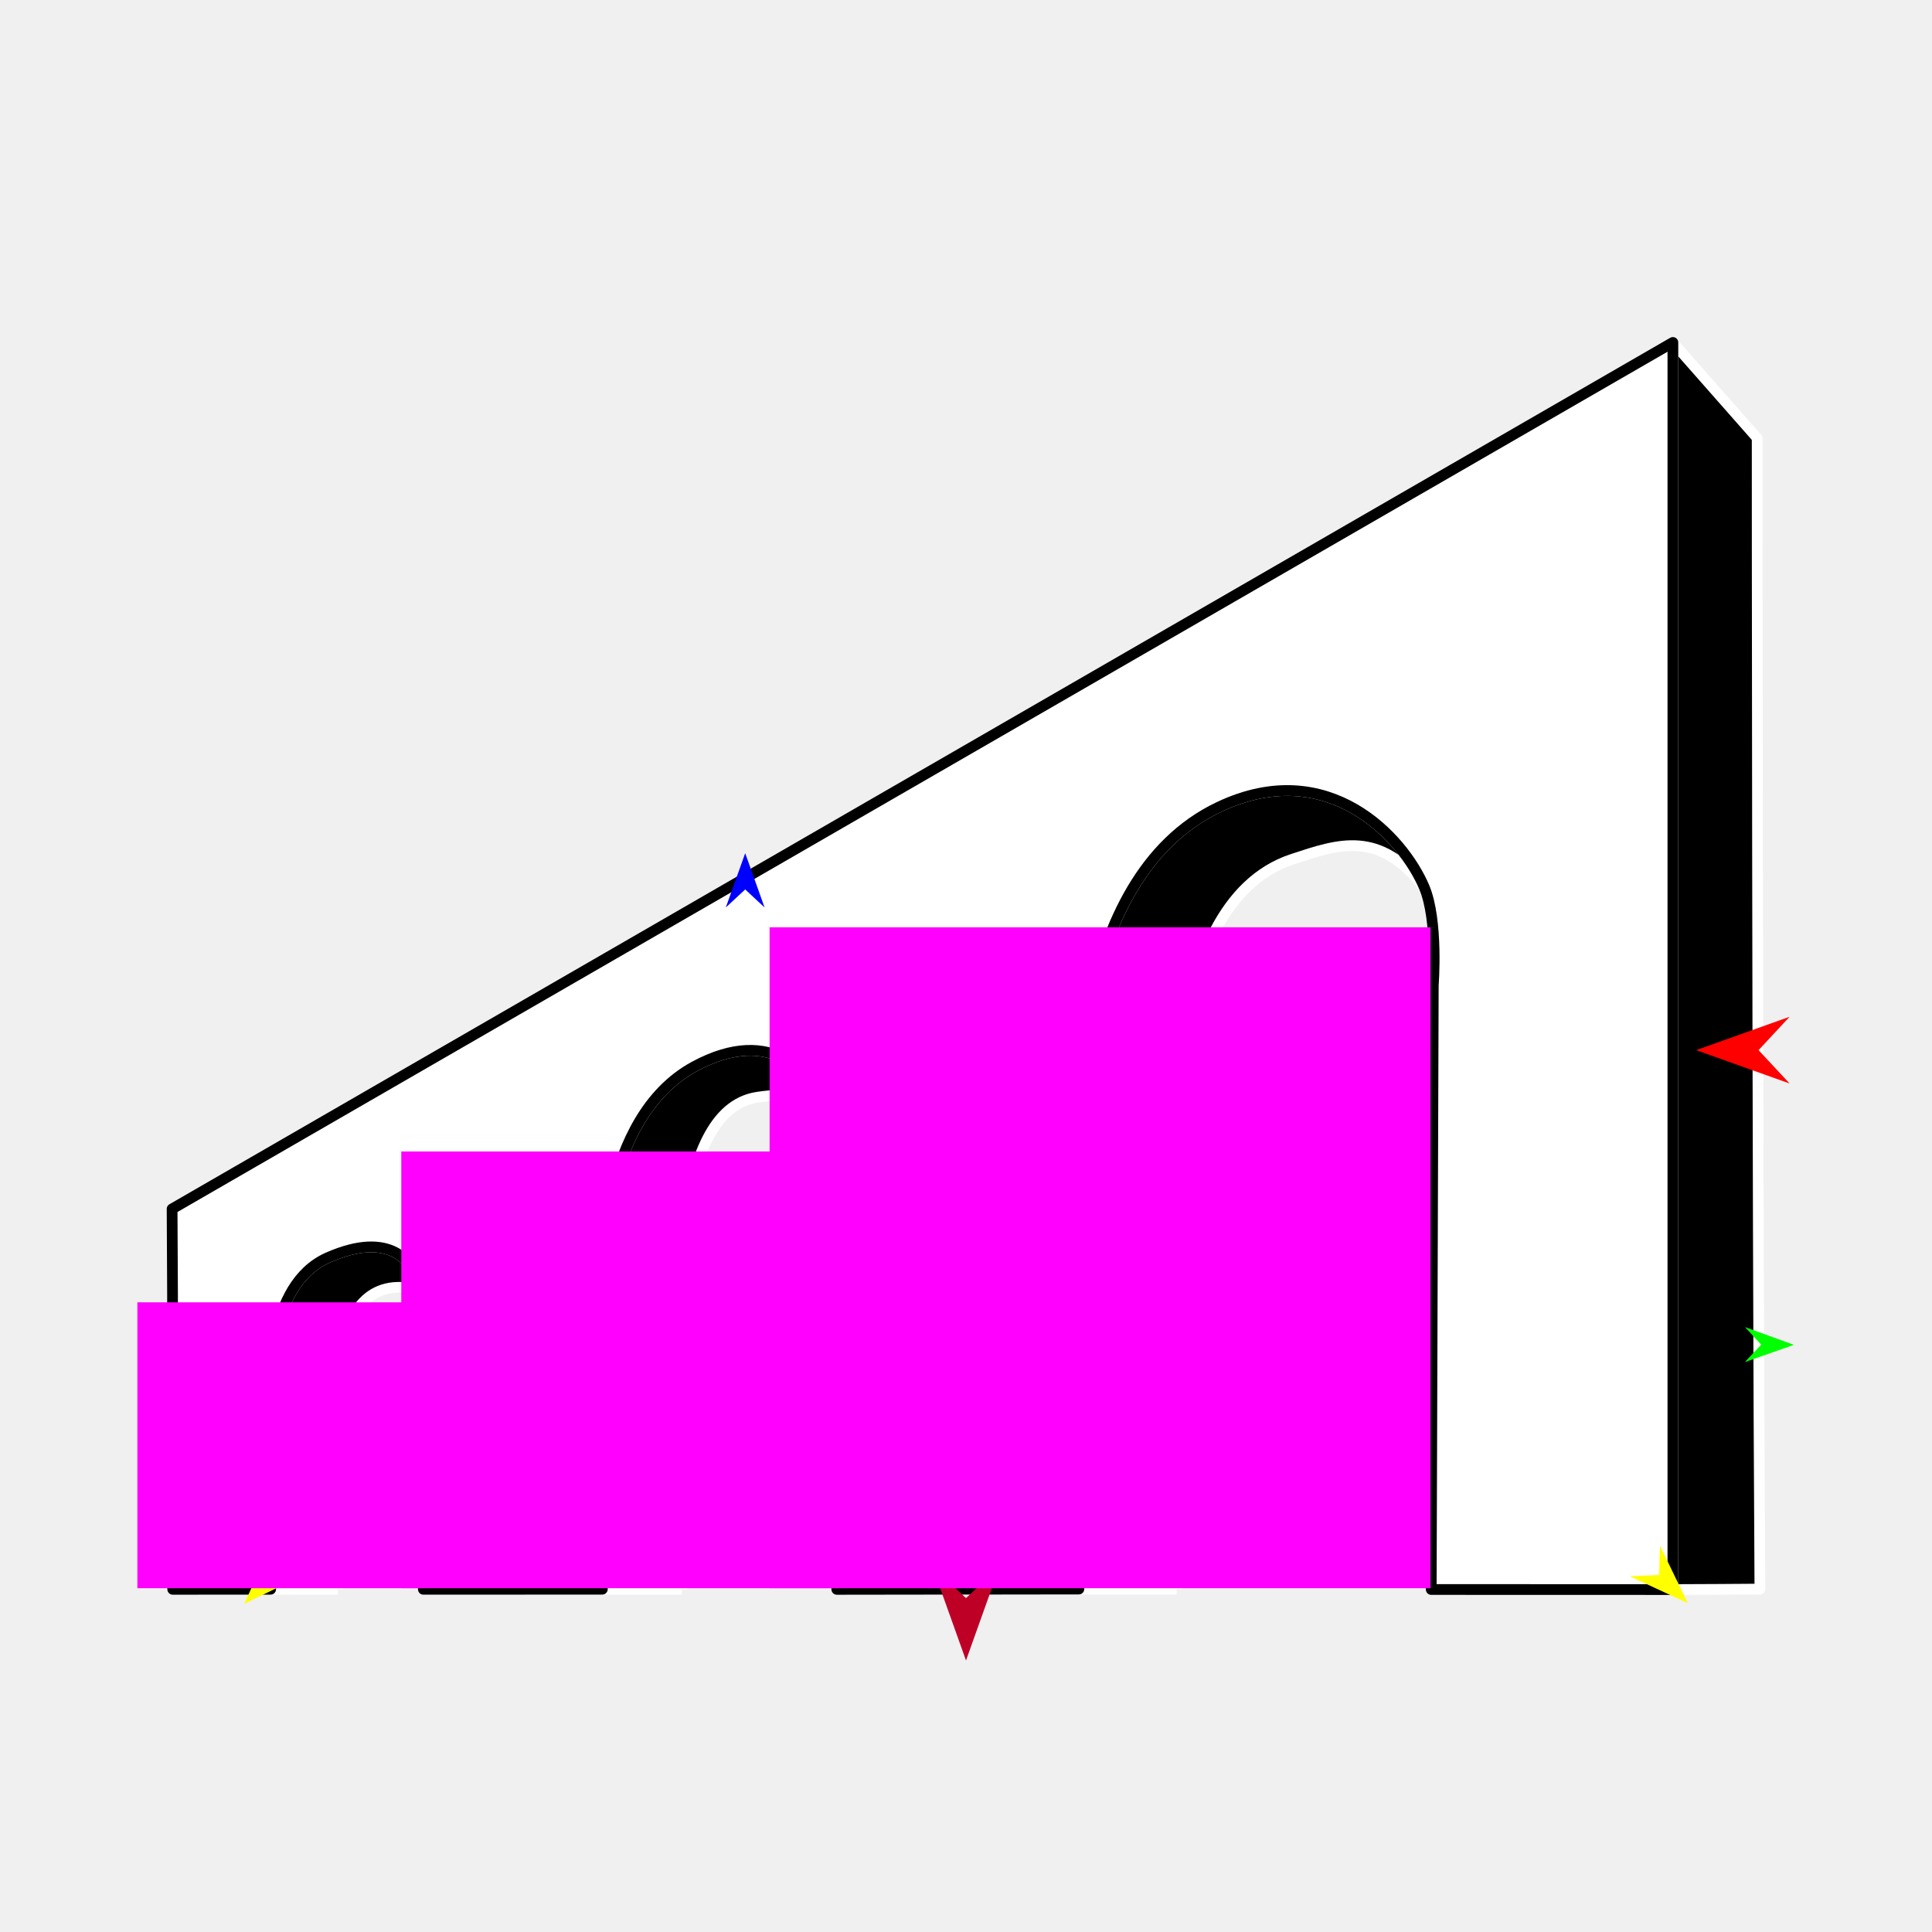
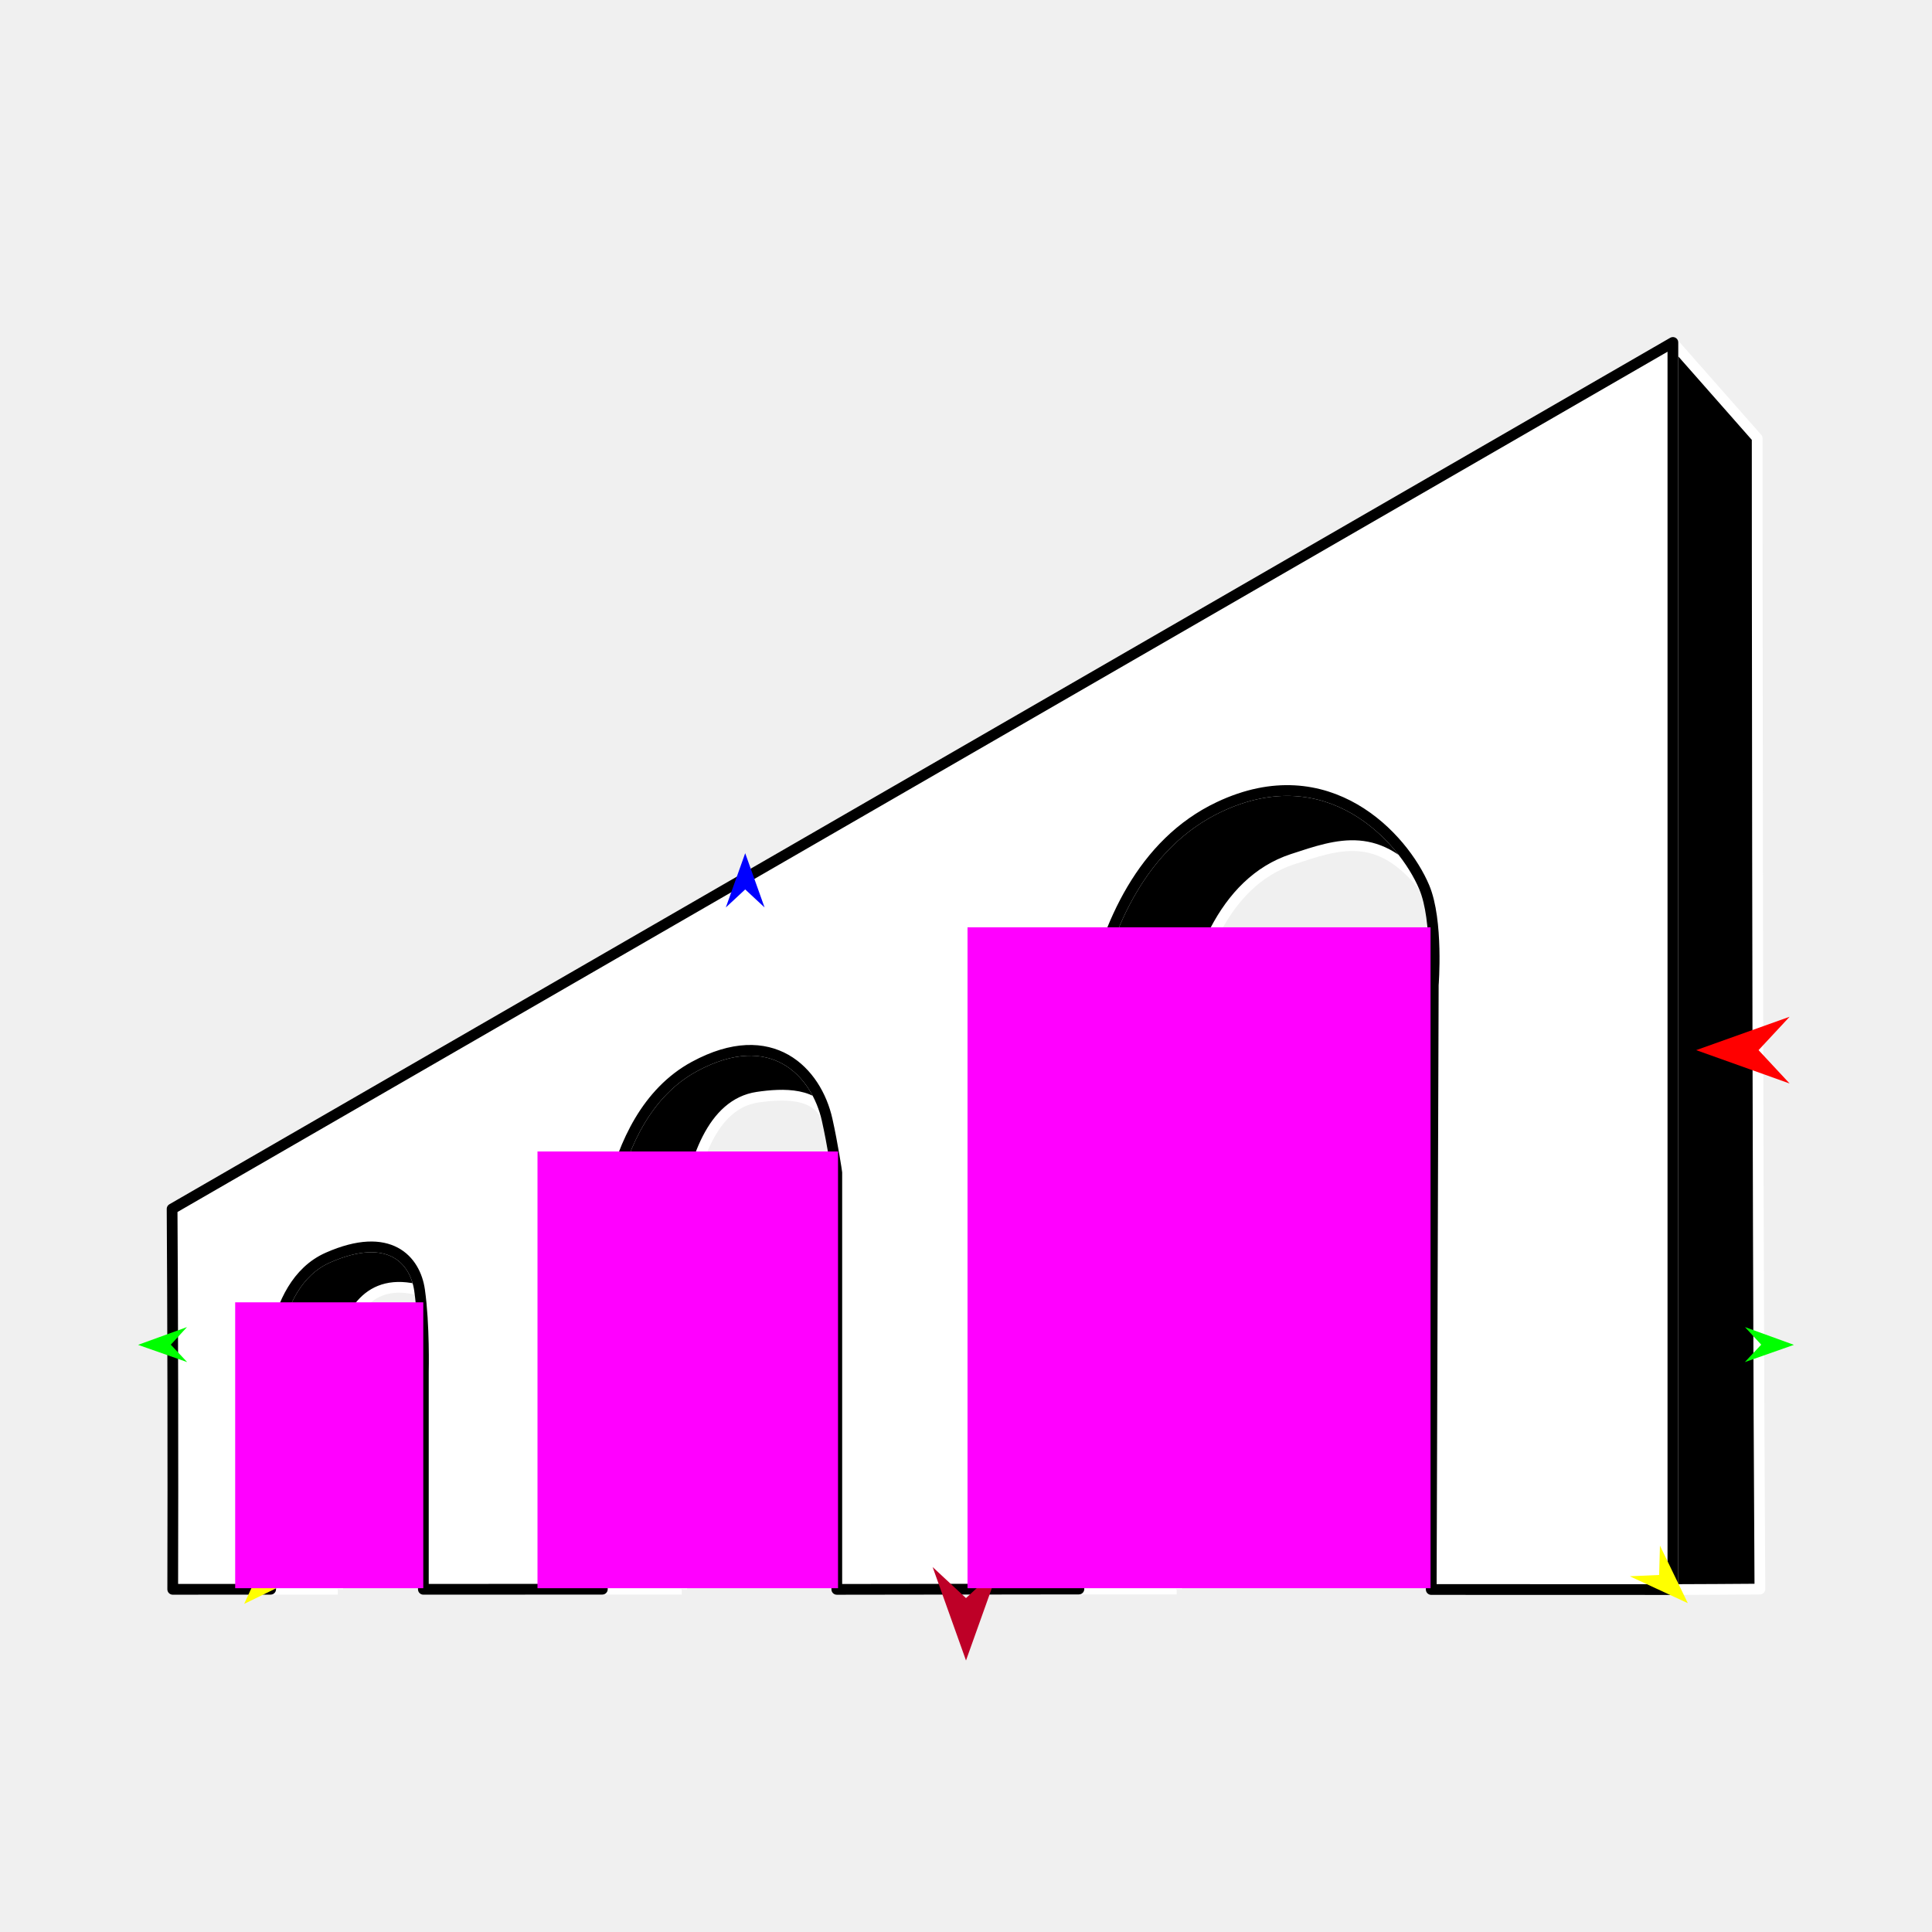
<svg xmlns="http://www.w3.org/2000/svg" version="1.1" id="Frame_0" width="720px" height="720px">
  <g id="arches">
    <g id="arches">
      <path fill="#000000" fill-rule="evenodd" stroke="#ffffff" stroke-width="4" stroke-linejoin="round" d="M 125.894 592.269 C 116.821 592.276 107.859 592.281 100.867 592.269 C 100.867 567.228 100.867 517.785 100.867 517.778 C 100.869 517.773 98.893 478.955 122.199 468.672 C 145.217 458.515 154.777 469.618 156.369 480.862 C 118.172 470.399 125.897 536.819 125.894 536.825 C 125.894 536.831 125.894 573.631 125.894 592.269 M 254.074 592.254 C 244.146 592.260 234.237 592.265 224.476 592.254 C 224.476 552.952 224.476 475.171 224.476 475.159 C 224.479 475.151 223.234 416.728 258.752 397.477 C 287.647 381.816 304.257 399.488 308.249 417.299 C 304.871 406.926 291.606 407.517 282.256 408.906 C 248.639 413.897 254.077 494.198 254.074 494.207 C 254.075 494.216 254.074 559.345 254.074 592.254 M 438.530 592.192 C 426.388 592.200 414.139 592.209 402.074 592.192 C 402.074 536.220 402.075 423.938 402.074 423.921 C 402.080 423.909 396.766 327.919 454.341 300.716 C 495.069 281.473 522.962 312.155 530.761 330.612 C 513.873 309.186 498.990 314.502 481.654 320.207 C 429.556 337.352 438.535 442.956 438.530 442.968 C 438.531 442.983 438.530 542.555 438.530 592.192 M 654.846 163.270 C 654.843 163.266 623.442 127.617 623.439 127.614 C 623.439 127.660 623.439 592.340 623.439 592.387 C 634.201 592.328 644.963 592.323 655.864 592.209 C 654.867 431.638 654.848 163.313 654.846 163.270 Z" />
      <path fill="none" stroke="#ffffff" stroke-width="1" stroke-linecap="butt" stroke-linejoin="round" d="M 623.439 127.614 C 623.439 127.660 623.439 592.340 623.439 592.387 " />
      <path fill="none" stroke="#ffffff" stroke-width="1" stroke-linecap="butt" stroke-linejoin="round" d="M 530.761 330.612 C 522.962 312.155 495.069 281.473 454.341 300.716 " />
      <path fill="none" stroke="#ffffff" stroke-width="1" stroke-linecap="butt" stroke-linejoin="round" d="M 454.341 300.716 C 396.766 327.919 402.080 423.909 402.074 423.921 " />
      <path fill="none" stroke="#ffffff" stroke-width="1" stroke-linecap="butt" stroke-linejoin="round" d="M 402.074 423.921 C 402.075 423.938 402.074 536.220 402.074 592.192 " />
      <path fill="none" stroke="#ffffff" stroke-width="1" stroke-linecap="butt" stroke-linejoin="round" d="M 308.249 417.299 C 304.257 399.488 287.647 381.816 258.752 397.477 " />
      <path fill="none" stroke="#ffffff" stroke-width="1" stroke-linecap="butt" stroke-linejoin="round" d="M 258.752 397.477 C 223.234 416.728 224.479 475.151 224.476 475.159 " />
      <path fill="none" stroke="#ffffff" stroke-width="1" stroke-linecap="butt" stroke-linejoin="round" d="M 224.476 475.159 C 224.476 475.171 224.476 552.952 224.476 592.254 " />
      <path fill="none" stroke="#ffffff" stroke-width="1" stroke-linecap="butt" stroke-linejoin="round" d="M 156.369 480.862 C 154.777 469.618 145.217 458.515 122.199 468.672 " />
      <path fill="none" stroke="#ffffff" stroke-width="1" stroke-linecap="butt" stroke-linejoin="round" d="M 122.199 468.672 C 98.893 478.955 100.869 517.773 100.867 517.778 " />
      <path fill="none" stroke="#ffffff" stroke-width="1" stroke-linecap="butt" stroke-linejoin="round" d="M 100.867 517.778 C 100.867 517.785 100.867 567.228 100.867 592.269 " />
      <path fill="#ffffff" fill-rule="evenodd" stroke="#000000" stroke-width="4" stroke-linejoin="round" d="M 64.373 592.295 C 64.511 544.954 64.384 488.573 64.136 450.528 C 303.925 312.085 623.383 127.646 623.439 127.614 C 623.439 127.660 623.439 592.340 623.439 592.387 C 623.430 592.387 543.765 592.364 533.379 592.361 C 533.632 517.769 534.141 367.166 534.141 367.144 C 534.141 367.140 536.024 343.068 530.761 330.612 C 522.962 312.155 495.069 281.473 454.341 300.716 C 396.766 327.919 402.080 423.909 402.074 423.921 C 402.075 423.938 402.074 536.220 402.074 592.192 C 383.081 592.206 324.702 592.316 311.852 592.311 C 311.852 540.543 311.852 436.913 311.852 436.897 C 311.852 436.895 310.292 426.411 308.249 417.299 C 304.257 399.488 287.647 381.816 258.752 397.477 C 223.234 416.728 224.479 475.151 224.476 475.159 C 224.476 475.171 224.476 552.952 224.476 592.254 C 213.890 592.260 167.579 592.298 157.776 592.288 C 157.776 565.244 157.776 511.132 157.776 511.123 C 157.776 511.120 158.196 493.772 156.369 480.862 C 154.777 469.618 145.217 458.515 122.199 468.672 C 98.893 478.955 100.869 517.773 100.867 517.778 C 100.867 517.785 100.867 567.228 100.867 592.269 C 88.155 592.278 64.373 592.295 64.373 592.295 Z" />
    </g>
    <g id="specs_2">
      <path fill="#ff0000" fill-rule="evenodd" stroke="none" d="M 632.117 391.353 C 632.120 391.352 666.926 378.921 666.930 378.920 C 666.929 378.921 655.363 391.352 655.362 391.353 C 655.363 391.354 666.929 403.785 666.930 403.786 C 666.926 403.785 632.120 391.354 632.117 391.353 Z" />
      <path fill="#0000ff" fill-rule="evenodd" stroke="none" d="M 277.714 317.961 C 277.715 317.963 284.936 338.181 284.936 338.184 C 284.936 338.183 277.715 331.465 277.714 331.464 C 277.714 331.465 270.493 338.183 270.492 338.184 C 270.493 338.181 277.714 317.963 277.714 317.961 Z" />
      <path fill="#00ff00" fill-rule="evenodd" stroke="none" d="M 51.454 501.184 C 51.456 501.183 69.684 494.569 69.686 494.568 C 69.686 494.569 63.650 501.122 63.650 501.122 C 63.650 501.123 69.751 507.614 69.752 507.614 C 69.750 507.614 51.456 501.184 51.454 501.184 Z" />
      <path fill="#ffff00" fill-rule="evenodd" stroke="none" d="M 90.999 597.720 C 91.000 597.718 100.948 576.059 100.949 576.056 C 100.949 576.057 101.473 586.995 101.473 586.996 C 101.474 586.996 112.420 587.261 112.421 587.261 C 112.419 587.262 91.001 597.719 90.999 597.720 Z" />
      <path fill="#ffff00" fill-rule="evenodd" stroke="none" d="M 629.001 597.455 C 629.000 597.453 618.620 575.997 618.618 575.995 C 618.618 575.996 618.314 586.942 618.314 586.943 C 618.313 586.943 607.374 587.428 607.373 587.428 C 607.375 587.429 628.999 597.454 629.001 597.455 Z" />
      <path fill="#00ff00" fill-rule="evenodd" stroke="none" d="M 668.546 501.184 C 668.544 501.183 650.316 494.569 650.314 494.568 C 650.314 494.569 656.350 501.122 656.350 501.122 C 656.350 501.123 650.249 507.614 650.248 507.614 C 650.250 507.614 668.544 501.184 668.546 501.184 Z" />
      <path fill="#be0027" fill-rule="evenodd" stroke="none" d="M 360.000 618.808 C 360.001 618.804 372.432 583.998 372.433 583.995 C 372.432 583.996 360.001 595.562 360.000 595.563 C 359.999 595.562 347.568 583.996 347.567 583.995 C 347.568 583.998 359.999 618.804 360.000 618.808 Z" />
-       <path fill="#ff00ff" fill-rule="evenodd" stroke="none" d="M 51.197 485.342 C 51.207 485.342 157.731 485.342 157.742 485.342 C 157.742 485.353 157.742 591.876 157.742 591.887 C 157.731 591.887 51.207 591.887 51.197 591.887 C 51.197 591.876 51.197 485.353 51.197 485.342 Z" />
-       <path fill="#ff00ff" fill-rule="evenodd" stroke="none" d="M 149.546 429.124 C 149.562 429.124 312.293 429.124 312.309 429.124 C 312.309 429.141 312.309 591.871 312.309 591.887 C 312.293 591.887 149.562 591.887 149.546 591.887 C 149.546 591.871 149.546 429.141 149.546 429.124 Z" />
-       <path fill="#ff00ff" fill-rule="evenodd" stroke="none" d="M 286.804 345.572 C 286.829 345.572 533.094 345.572 533.119 345.572 C 533.119 345.597 533.119 591.862 533.119 591.887 C 533.094 591.887 286.829 591.887 286.804 591.887 C 286.804 591.862 286.804 345.597 286.804 345.572 Z" />
+       <path fill="#ff00ff" fill-rule="evenodd" stroke="none" d="M 87.644 485.342 C 87.651 485.342 157.735 485.342 157.742 485.342 C 157.742 485.353 157.742 591.876 157.742 591.887 C 157.735 591.887 87.651 591.887 87.644 591.887 C 87.644 591.876 87.644 485.353 87.644 485.342 Z" />
+       <path fill="#ff00ff" fill-rule="evenodd" stroke="none" d="M 200.308 429.124 C 200.319 429.124 312.298 429.124 312.309 429.124 C 312.309 429.141 312.309 591.871 312.309 591.887 C 312.298 591.887 200.319 591.887 200.308 591.887 C 200.308 591.871 200.308 429.141 200.308 429.124 Z" />
+       <path fill="#ff00ff" fill-rule="evenodd" stroke="none" d="M 360.566 345.572 C 360.583 345.572 533.102 345.572 533.119 345.572 C 533.119 345.597 533.119 591.862 533.119 591.887 C 533.102 591.887 360.583 591.887 360.566 591.887 C 360.566 591.862 360.566 345.597 360.566 345.572 Z" />
    </g>
  </g>
</svg>
